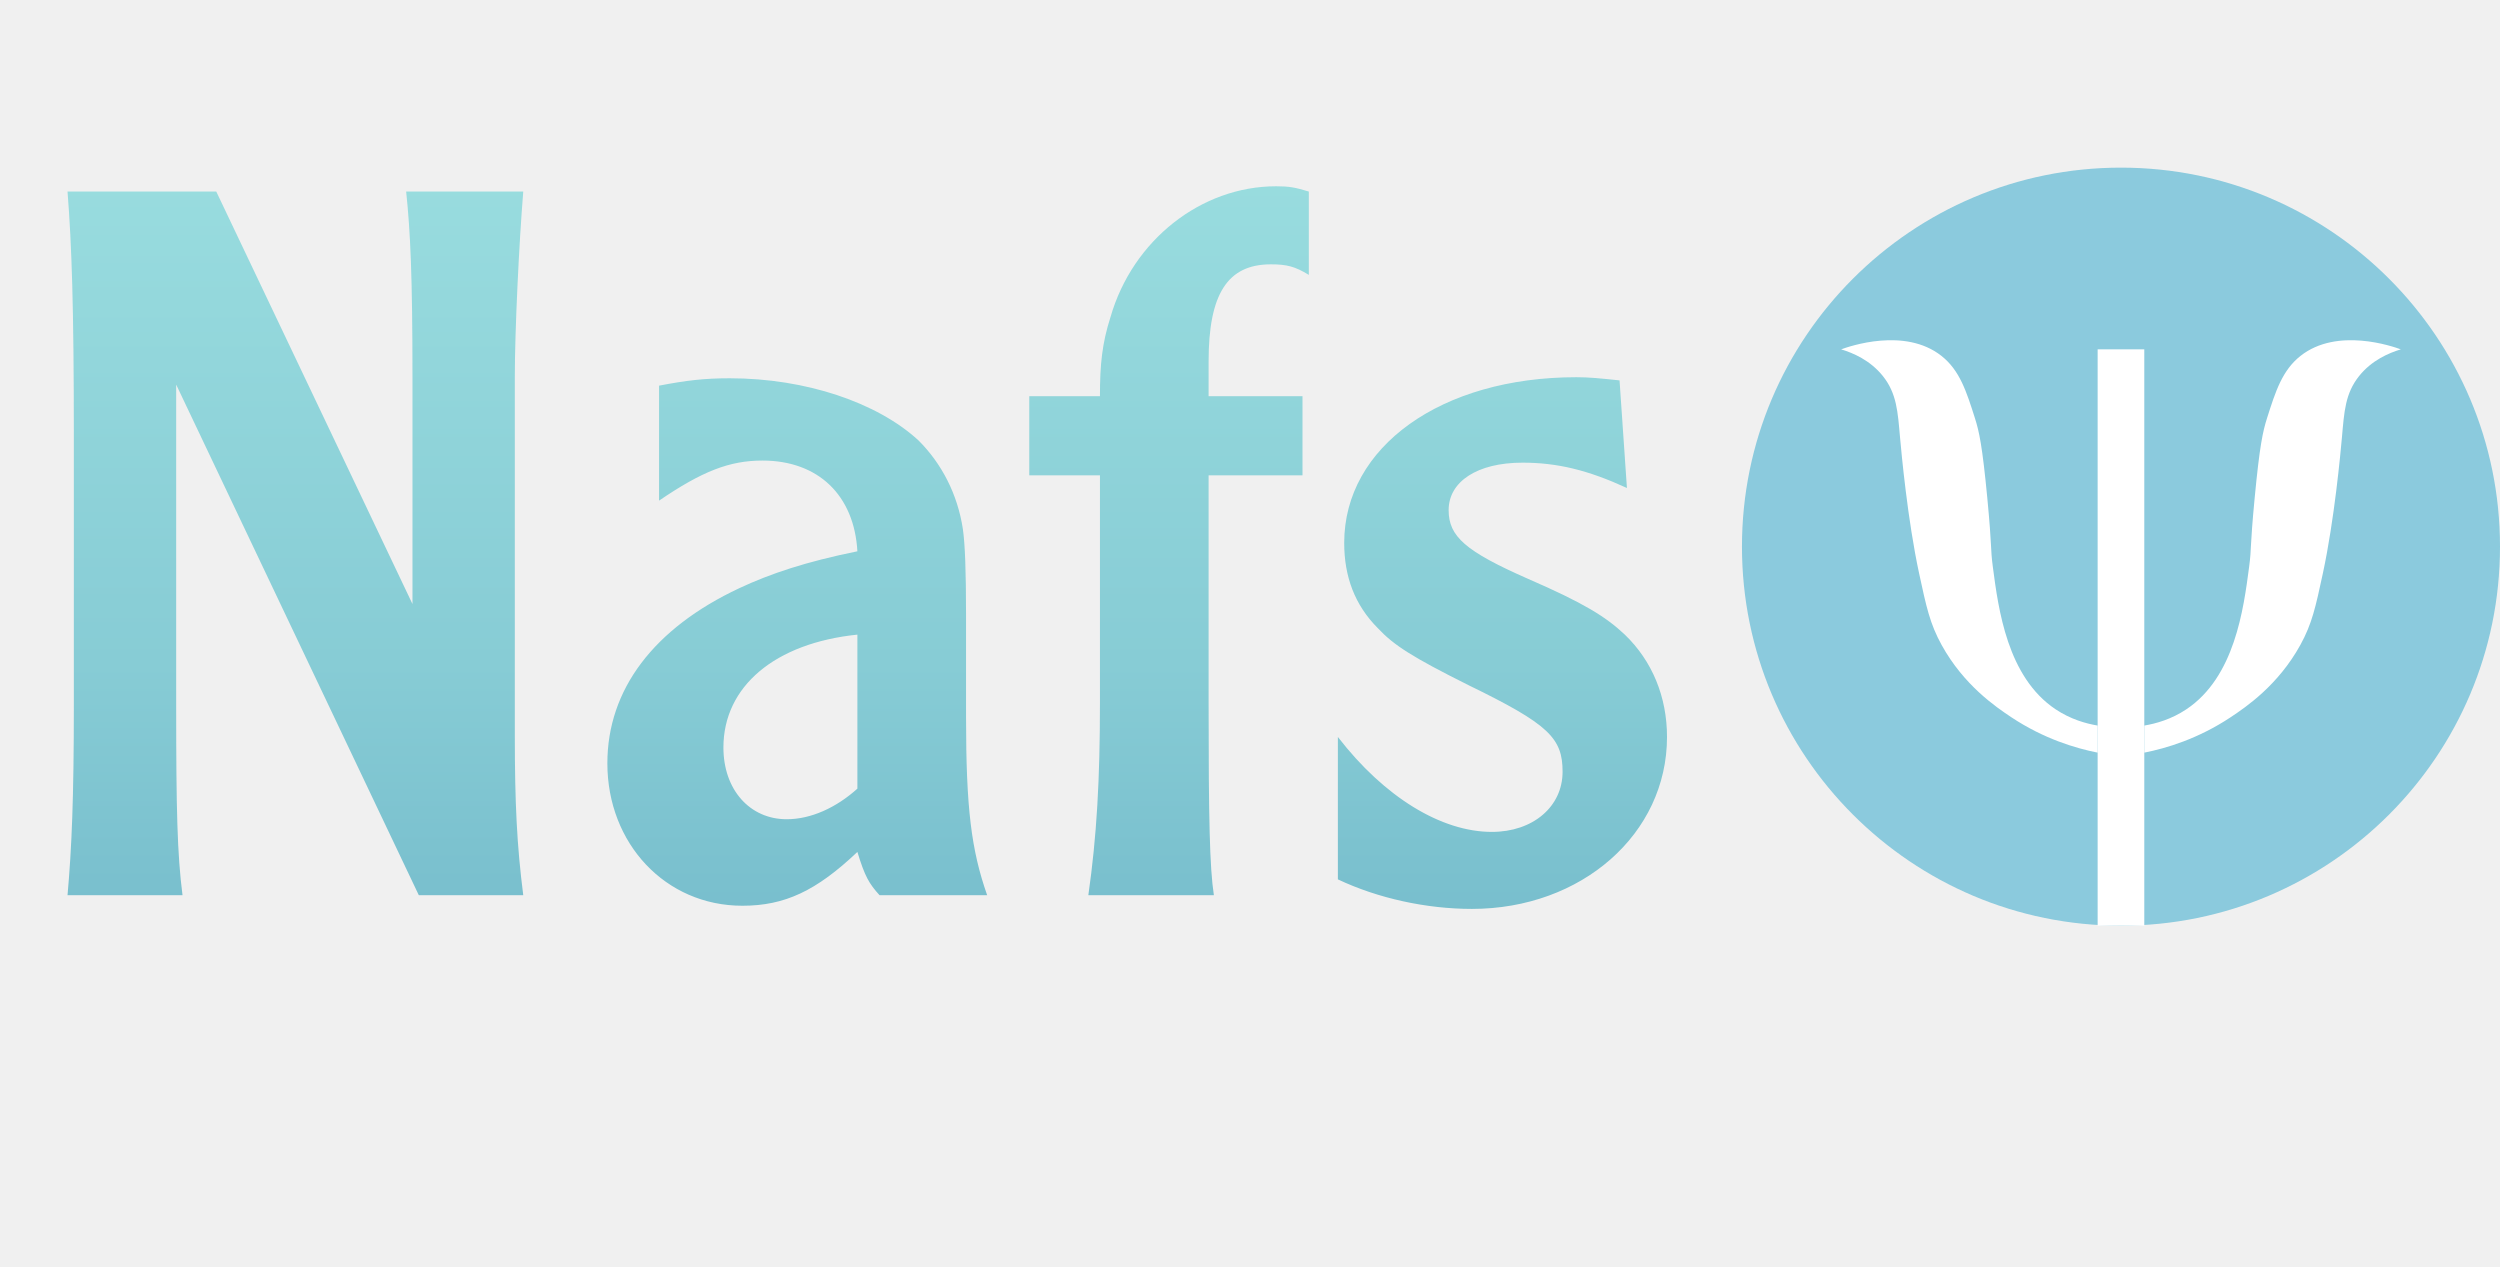
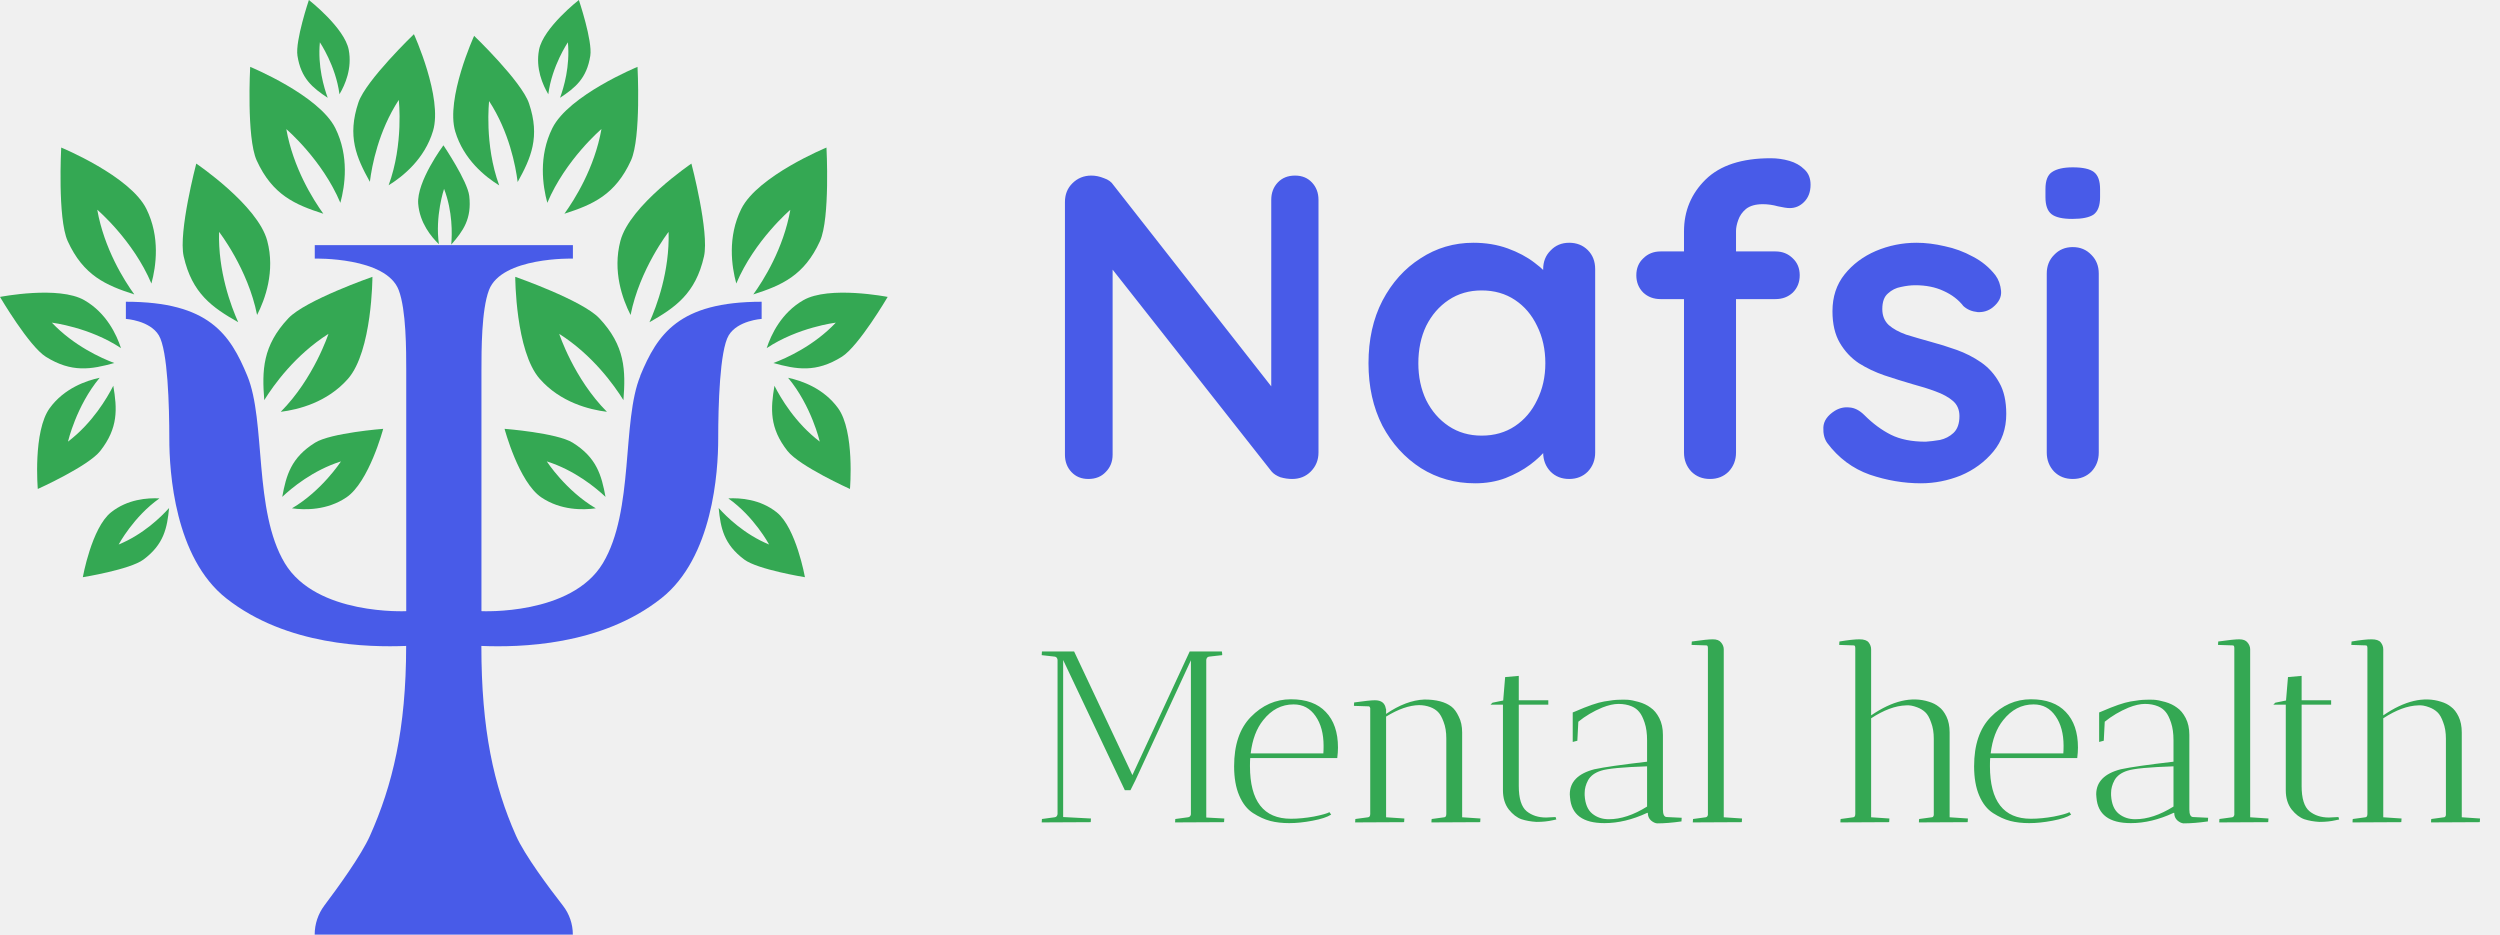
- <svg xmlns="http://www.w3.org/2000/svg" width="229" height="116" viewBox="0 0 229 116" fill="none">
-   <path d="M16.718 82C16.234 78.231 16.138 74.173 16.138 64.606V35.23L38.363 82H47.93C47.35 77.458 47.157 73.593 47.157 67.312V34.553C47.157 30.301 47.544 22.281 47.93 17.546H37.204C37.59 21.218 37.783 25.276 37.783 34.553V55.329L19.81 17.546H6.185C6.571 22.474 6.764 28.079 6.764 39.965V64.606C6.764 73.11 6.571 77.651 6.185 82H16.718ZM90.423 82C88.973 77.845 88.49 74.076 88.49 65.669V56.392C88.49 52.237 88.394 49.821 88.2 48.468C87.717 45.279 86.268 42.477 84.142 40.351C80.373 36.872 73.802 34.65 66.844 34.65C64.525 34.65 62.882 34.843 60.37 35.326V45.859C64.332 43.154 66.844 42.187 69.84 42.187C74.962 42.187 78.247 45.376 78.537 50.498C73.802 51.464 70.613 52.527 67.714 53.88C59.887 57.552 55.635 63.157 55.635 69.921C55.635 77.265 60.95 82.966 68.004 82.966C71.869 82.966 74.768 81.614 78.537 78.038C79.213 80.261 79.6 80.937 80.566 82H90.423ZM78.537 72.24C76.604 73.98 74.285 75.042 72.063 75.042C68.68 75.042 66.265 72.337 66.265 68.471C66.265 62.867 71 58.905 78.537 58.132V72.24ZM111.191 82C110.805 79.487 110.708 74.946 110.708 64.413V43.54H119.309V36.293H110.708V33.104C110.708 26.919 112.448 24.213 116.41 24.213C117.859 24.213 118.632 24.407 119.888 25.18V17.546C118.632 17.159 118.052 17.063 116.893 17.063C110.032 17.063 103.751 21.991 101.721 29.045C100.948 31.461 100.755 33.394 100.755 36.293H94.281V43.54H100.755V64.413C100.755 71.37 100.465 76.588 99.692 82H111.191ZM122.549 80.55C126.221 82.29 130.666 83.256 134.821 83.256C144.871 83.256 152.698 76.395 152.698 67.505C152.698 63.833 151.345 60.547 148.833 58.132C147.094 56.489 145.064 55.233 139.943 53.01C134.241 50.498 132.695 49.145 132.695 46.729C132.695 44.12 135.304 42.38 139.46 42.38C142.648 42.38 145.451 43.057 149.026 44.7L148.35 34.843C146.514 34.65 145.547 34.553 144.388 34.553C132.019 34.553 123.129 40.931 123.129 49.725C123.129 52.817 124.095 55.426 126.221 57.552C127.67 59.098 129.313 60.161 134.531 62.77C141.875 66.345 143.132 67.602 143.132 70.694C143.132 73.883 140.426 76.202 136.657 76.202C132.019 76.202 126.801 73.013 122.549 67.505V80.55Z" fill="url(#paint0_linear_237_1622)" />
-   <path d="M194.282 84.792C213.456 84.792 229 69.248 229 50.074C229 30.899 213.456 15.355 194.282 15.355C175.108 15.355 159.564 30.899 159.564 50.074C159.564 69.248 175.108 84.792 194.282 84.792Z" fill="#8BCADD" />
-   <path d="M196.417 31.999H192.144V84.789H196.417V31.999Z" fill="white" />
-   <path d="M168.644 31.999C169.737 32.329 171.316 32.995 172.48 34.458C173.743 36.045 173.835 37.714 174.043 40.065C174.167 41.452 174.731 47.604 175.789 52.517C176.453 55.605 176.785 57.148 177.857 59.087C179.889 62.766 182.813 64.752 184.243 65.703C187.229 67.684 190.133 68.542 192.147 68.942V66.461C191.064 66.28 189.661 65.886 188.287 64.968C183.868 62.013 183.055 55.818 182.543 51.92C182.305 50.106 182.486 50.319 182.038 45.625C181.579 40.812 181.287 39.506 180.901 38.297C180.124 35.849 179.511 33.921 177.835 32.599C174.474 29.948 169.394 31.729 168.644 32.002V31.999Z" fill="white" />
-   <path d="M219.92 31.999C218.827 32.329 217.248 32.995 216.084 34.458C214.821 36.045 214.729 37.714 214.521 40.065C214.397 41.452 213.833 47.604 212.775 52.517C212.111 55.605 211.779 57.148 210.707 59.087C208.675 62.766 205.751 64.752 204.321 65.703C201.335 67.684 198.431 68.542 196.417 68.942C196.417 68.116 196.417 67.287 196.417 66.461C197.5 66.28 198.903 65.886 200.277 64.968C204.696 62.013 205.508 55.818 206.021 51.92C206.259 50.106 206.078 50.319 206.526 45.625C206.985 40.812 207.276 39.506 207.662 38.297C208.44 35.849 209.053 33.921 210.729 32.599C214.089 29.948 219.169 31.729 219.92 32.002V31.999Z" fill="white" />
-   <defs>
-     <linearGradient id="paint0_linear_237_1622" x1="77.5" y1="0" x2="77.5" y2="116" gradientUnits="userSpaceOnUse">
-       <stop stop-color="#9FE2E2" />
-       <stop offset="0.524" stop-color="#87CCD5" />
-       <stop offset="1" stop-color="#63ABC2" />
-     </linearGradient>
-   </defs>
+ <svg xmlns="http://www.w3.org/2000/svg" width="214" height="80" viewBox="0 0 214 80" fill="none">
+   <path d="M54.816 32.17C53.211 36.043 54.3 43.718 51.606 48.21C48.913 52.702 41.212 52.315 41.212 52.315V31.758C41.212 29.96 41.212 26.525 41.856 24.83C42.939 21.975 49.041 22.136 49.041 22.136V20.983H26.944V22.136C26.944 22.136 33.047 21.982 34.129 24.83C34.774 26.525 34.774 29.96 34.774 31.758V52.315C34.774 52.315 27.073 52.702 24.379 48.21C21.685 43.718 22.774 36.043 21.17 32.17C19.7 28.619 17.89 25.829 10.775 25.829V27.298C10.775 27.298 12.831 27.427 13.598 28.709C14.364 29.992 14.493 34.741 14.493 37.564C14.493 40.387 14.951 47.74 19.372 51.22C24.547 55.299 31.552 55.415 34.767 55.292C34.767 62.459 33.588 67.24 31.674 71.532C30.926 73.214 28.916 75.985 27.769 77.506C27.227 78.228 26.937 79.104 26.937 80H49.035C49.035 79.104 48.739 78.228 48.184 77.519C46.999 75.998 44.917 73.214 44.169 71.532C42.262 67.24 41.205 62.459 41.205 55.292C44.427 55.421 51.432 55.305 56.601 51.22C61.021 47.733 61.479 40.387 61.479 37.564C61.479 34.741 61.608 29.992 62.375 28.709C63.142 27.427 65.197 27.298 65.197 27.298V25.829C58.089 25.829 56.272 28.619 54.803 32.17H54.816Z" fill="#485BE8" />
+   <path d="M8.333 17.96C8.333 17.96 11.4 20.57 12.96 24.269C13.359 22.806 13.726 20.287 12.528 17.877C11.123 15.054 5.239 12.631 5.239 12.631C5.239 12.631 4.917 18.689 5.793 20.635C7.14 23.593 9.074 24.424 11.497 25.204C10.62 23.986 8.919 21.292 8.326 17.96H8.333Z" fill="#34A853" />
+   <path d="M4.447 27.62C4.447 27.62 7.662 28.007 10.356 29.799C9.976 28.639 9.106 26.783 7.224 25.7C5.027 24.431 0 25.416 0 25.416C0 25.416 2.475 29.631 3.925 30.54C6.141 31.925 7.811 31.622 9.783 31.075C8.655 30.649 6.315 29.599 4.44 27.62H4.447Z" fill="#34A853" />
+   <path d="M5.819 37.803C5.819 37.803 6.528 34.741 8.532 32.338C7.379 32.583 5.497 33.233 4.26 34.928C2.81 36.913 3.235 41.856 3.235 41.856C3.235 41.856 7.553 39.91 8.577 38.608C10.143 36.617 10.027 34.98 9.699 33.021C9.17 34.065 7.914 36.211 5.813 37.809L5.819 37.803Z" fill="#34A853" />
+   <path d="M18.753 19.849C18.753 19.849 21.228 23.026 22.007 26.963C22.697 25.61 23.567 23.219 22.877 20.616C22.072 17.567 16.8 14.004 16.8 14.004C16.8 14.004 15.254 19.874 15.724 21.949C16.439 25.12 18.173 26.325 20.39 27.582C19.778 26.216 18.656 23.232 18.753 19.849Z" fill="#34A853" />
+   <path d="M28.117 28.574C28.117 28.574 26.866 32.402 24.031 35.251C25.532 35.064 28.007 34.451 29.786 32.428C31.867 30.056 31.88 23.696 31.88 23.696C31.88 23.696 26.145 25.694 24.688 27.24C22.459 29.605 22.426 31.712 22.62 34.252C23.412 32.976 25.262 30.385 28.123 28.574H28.117Z" fill="#34A853" />
+   <path d="M29.186 39.497C29.186 39.497 27.562 42.004 24.991 43.512C26.106 43.667 27.994 43.693 29.65 42.578C31.59 41.27 32.802 36.707 32.802 36.707C32.802 36.707 28.31 37.055 26.97 37.893C24.92 39.169 24.501 40.677 24.16 42.533C24.972 41.766 26.783 40.258 29.18 39.497H29.186Z" fill="#34A853" />
+   <path d="M24.508 11.052C24.508 11.052 27.575 13.662 29.135 17.361C29.534 15.898 29.902 13.379 28.703 10.968C27.298 8.146 21.415 5.723 21.415 5.723C21.415 5.723 21.092 11.78 21.969 13.726C23.316 16.684 25.249 17.516 27.678 18.296C26.802 17.078 25.101 14.384 24.508 11.052Z" fill="#34A853" />
+   <path d="M10.156 46.612C10.156 46.612 11.432 44.221 13.649 42.662C12.631 42.61 10.917 42.726 9.499 43.86C7.843 45.188 7.089 49.409 7.089 49.409C7.089 49.409 11.129 48.758 12.277 47.901C14.036 46.593 14.306 45.194 14.474 43.486C13.797 44.24 12.27 45.742 10.156 46.612Z" fill="#34A853" />
+   <path d="M34.136 8.564C34.136 8.564 34.567 12.322 33.266 15.86C34.477 15.112 36.346 13.623 37.068 11.2C37.912 8.365 35.431 2.926 35.431 2.926C35.431 2.926 31.32 6.876 30.681 8.771C29.708 11.664 30.501 13.475 31.661 15.563C31.835 14.165 32.396 11.226 34.129 8.564H34.136Z" fill="#34A853" />
+   <path d="M27.382 3.622C27.382 3.622 28.748 5.645 29.058 8.068C29.528 7.276 30.16 5.864 29.85 4.26C29.489 2.378 26.441 0 26.441 0C26.441 0 25.262 3.493 25.462 4.769C25.765 6.721 26.763 7.521 28.052 8.371C27.736 7.514 27.182 5.665 27.382 3.615V3.622Z" fill="#34A853" />
+   <path d="M67.653 17.96C67.653 17.96 64.585 20.57 63.026 24.269C62.626 22.806 62.259 20.287 63.457 17.877C64.862 15.054 70.746 12.631 70.746 12.631C70.746 12.631 71.068 18.689 70.192 20.635C68.845 23.593 66.912 24.424 64.482 25.204C65.359 23.986 67.06 21.292 67.653 17.96Z" fill="#34A853" />
+   <path d="M71.539 27.62C71.539 27.62 68.323 28.007 65.629 29.799C66.009 28.639 66.879 26.783 68.761 25.7C70.959 24.431 75.985 25.416 75.985 25.416C75.985 25.416 73.511 29.631 72.061 30.54C69.844 31.925 68.175 31.622 66.203 31.075C67.33 30.649 69.67 29.599 71.545 27.62H71.539Z" fill="#34A853" />
+   <path d="M70.172 37.803C70.172 37.803 69.463 34.741 67.459 32.338C68.613 32.583 70.495 33.233 71.732 34.928C73.182 36.913 72.757 41.856 72.757 41.856C72.757 41.856 68.439 39.91 67.414 38.608C65.848 36.617 65.964 34.98 66.293 33.021C66.821 34.065 68.078 36.211 70.179 37.809L70.172 37.803Z" fill="#34A853" />
+   <path d="M57.232 19.849C57.232 19.849 54.758 23.026 53.978 26.963C53.288 25.61 52.418 23.219 53.108 20.616C53.913 17.567 59.185 14.004 59.185 14.004C59.185 14.004 60.731 19.874 60.261 21.949C59.546 25.12 57.812 26.325 55.595 27.582C56.208 26.216 57.329 23.232 57.232 19.849Z" fill="#34A853" />
+   <path d="M47.868 28.574C47.868 28.574 49.119 32.402 51.954 35.251C50.453 35.064 47.978 34.451 46.2 32.428C44.118 30.056 44.105 23.696 44.105 23.696C44.105 23.696 49.84 25.694 51.297 27.24C53.527 29.605 53.559 31.712 53.366 34.252C52.573 32.976 50.723 30.385 47.862 28.574H47.868Z" fill="#34A853" />
+   <path d="M46.805 39.497C46.805 39.497 48.429 42.004 51.001 43.512C49.886 43.667 47.997 43.693 46.341 42.578C44.401 41.27 43.19 36.707 43.19 36.707C43.19 36.707 47.682 37.055 49.022 37.893C51.071 39.169 51.49 40.677 51.832 42.533C51.02 41.766 49.209 40.258 46.812 39.497H46.805Z" fill="#34A853" />
+   <path d="M51.477 11.052C51.477 11.052 48.41 13.662 46.85 17.361C46.451 15.898 46.084 13.379 47.282 10.968C48.687 8.146 54.571 5.723 54.571 5.723C54.571 5.723 54.893 11.78 54.016 13.726C52.67 16.684 50.736 17.516 48.313 18.296C49.19 17.078 50.891 14.384 51.484 11.052H51.477Z" fill="#34A853" />
+   <path d="M65.835 46.612C65.835 46.612 64.559 44.221 62.343 42.662C63.361 42.61 65.075 42.726 66.493 43.86C68.149 45.188 68.903 49.409 68.903 49.409C68.903 49.409 64.862 48.758 63.715 47.901C61.956 46.593 61.685 45.194 61.518 43.486C62.194 44.24 63.722 45.742 65.835 46.612Z" fill="#34A853" />
+   <path d="M41.869 8.648C41.869 8.648 41.444 12.367 42.732 15.872C41.534 15.131 39.684 13.656 38.969 11.258C38.131 8.449 40.586 3.068 40.586 3.068C40.586 3.068 44.653 6.973 45.284 8.855C46.251 11.716 45.458 13.514 44.311 15.582C44.137 14.197 43.583 11.29 41.869 8.655V8.648Z" fill="#34A853" />
+   <path d="M48.61 3.622C48.61 3.622 47.243 5.645 46.934 8.068C46.464 7.276 45.832 5.864 46.142 4.26C46.502 2.378 49.55 0 49.55 0C49.55 0 50.73 3.493 50.53 4.769C50.227 6.721 49.228 7.521 47.939 8.371C48.255 7.514 48.809 5.665 48.61 3.615V3.622Z" fill="#34A853" />
+   <path d="M38.009 16.175C38.009 16.175 37.229 18.489 37.571 20.905C36.907 20.267 35.927 19.069 35.798 17.445C35.65 15.537 37.957 12.438 37.957 12.438C37.957 12.438 40.019 15.492 40.168 16.775C40.393 18.734 39.646 19.771 38.627 20.938C38.705 20.029 38.75 18.096 38.015 16.175H38.009Z" fill="#34A853" />
+   <path d="M110.86 15.029C111.454 15.029 111.936 15.227 112.307 15.623C112.678 16.018 112.863 16.513 112.863 17.107V38.737C112.863 39.38 112.641 39.924 112.196 40.369C111.775 40.79 111.243 41 110.6 41C110.279 41 109.945 40.95 109.599 40.852C109.277 40.728 109.03 40.567 108.856 40.369L94.276 21.856L95.24 21.262V38.922C95.24 39.516 95.042 40.011 94.647 40.406C94.276 40.802 93.781 41 93.163 41C92.569 41 92.087 40.802 91.716 40.406C91.345 40.011 91.159 39.516 91.159 38.922V17.292C91.159 16.649 91.369 16.117 91.79 15.697C92.235 15.252 92.779 15.029 93.422 15.029C93.769 15.029 94.127 15.103 94.498 15.252C94.869 15.375 95.141 15.573 95.314 15.845L109.45 33.877L108.819 34.322V17.107C108.819 16.513 109.005 16.018 109.376 15.623C109.747 15.227 110.242 15.029 110.86 15.029ZM134.321 20.78C134.964 20.78 135.496 20.99 135.916 21.41C136.337 21.831 136.547 22.375 136.547 23.043V38.737C136.547 39.38 136.337 39.924 135.916 40.369C135.496 40.79 134.964 41 134.321 41C133.678 41 133.146 40.79 132.726 40.369C132.305 39.924 132.095 39.38 132.095 38.737V36.919L132.911 37.253C132.911 37.574 132.738 37.97 132.392 38.44C132.046 38.885 131.576 39.33 130.982 39.776C130.388 40.221 129.683 40.604 128.867 40.926C128.076 41.223 127.21 41.371 126.27 41.371C124.563 41.371 123.018 40.938 121.632 40.072C120.247 39.182 119.147 37.97 118.33 36.437C117.539 34.878 117.143 33.097 117.143 31.094C117.143 29.066 117.539 27.285 118.33 25.751C119.147 24.193 120.235 22.981 121.595 22.115C122.956 21.225 124.464 20.78 126.122 20.78C127.185 20.78 128.162 20.941 129.053 21.262C129.943 21.584 130.71 21.992 131.353 22.486C132.021 22.981 132.528 23.488 132.874 24.008C133.245 24.502 133.431 24.923 133.431 25.269L132.095 25.751V23.043C132.095 22.4 132.305 21.868 132.726 21.448C133.146 21.002 133.678 20.78 134.321 20.78ZM126.827 37.29C127.915 37.29 128.867 37.018 129.683 36.474C130.5 35.929 131.13 35.187 131.576 34.248C132.046 33.308 132.281 32.256 132.281 31.094C132.281 29.907 132.046 28.843 131.576 27.903C131.13 26.963 130.5 26.221 129.683 25.677C128.867 25.133 127.915 24.861 126.827 24.861C125.763 24.861 124.823 25.133 124.007 25.677C123.191 26.221 122.548 26.963 122.078 27.903C121.632 28.843 121.41 29.907 121.41 31.094C121.41 32.256 121.632 33.308 122.078 34.248C122.548 35.187 123.191 35.929 124.007 36.474C124.823 37.018 125.763 37.29 126.827 37.29ZM151.571 13.545C152.115 13.545 152.647 13.619 153.166 13.768C153.685 13.916 154.118 14.163 154.465 14.51C154.811 14.831 154.984 15.264 154.984 15.808C154.984 16.427 154.799 16.921 154.427 17.292C154.081 17.639 153.673 17.812 153.203 17.812C152.981 17.812 152.647 17.762 152.201 17.663C151.756 17.54 151.323 17.478 150.903 17.478C150.284 17.478 149.802 17.614 149.456 17.886C149.134 18.158 148.912 18.479 148.788 18.85C148.664 19.197 148.603 19.506 148.603 19.778V38.737C148.603 39.38 148.392 39.924 147.972 40.369C147.551 40.79 147.02 41 146.376 41C145.733 41 145.202 40.79 144.781 40.369C144.361 39.924 144.15 39.38 144.15 38.737V19.815C144.15 18.059 144.769 16.575 146.005 15.363C147.242 14.151 149.097 13.545 151.571 13.545ZM151.979 21.522C152.572 21.522 153.067 21.72 153.463 22.115C153.859 22.486 154.056 22.969 154.056 23.562C154.056 24.156 153.859 24.651 153.463 25.046C153.067 25.417 152.572 25.603 151.979 25.603H142.147C141.553 25.603 141.059 25.417 140.663 25.046C140.267 24.651 140.069 24.156 140.069 23.562C140.069 22.969 140.267 22.486 140.663 22.115C141.059 21.72 141.553 21.522 142.147 21.522H151.979ZM156.413 37.921C156.166 37.574 156.055 37.129 156.079 36.585C156.104 36.041 156.426 35.571 157.044 35.175C157.44 34.928 157.86 34.829 158.305 34.878C158.751 34.903 159.184 35.126 159.604 35.546C160.321 36.263 161.076 36.82 161.867 37.216C162.659 37.611 163.648 37.809 164.835 37.809C165.206 37.785 165.614 37.735 166.06 37.661C166.505 37.562 166.888 37.364 167.21 37.067C167.556 36.746 167.729 36.263 167.729 35.62C167.729 35.076 167.544 34.643 167.173 34.322C166.802 34 166.307 33.728 165.689 33.505C165.095 33.283 164.427 33.073 163.685 32.875C162.918 32.652 162.127 32.405 161.311 32.133C160.519 31.861 159.79 31.514 159.122 31.094C158.454 30.649 157.91 30.067 157.489 29.35C157.069 28.633 156.859 27.73 156.859 26.642C156.859 25.405 157.205 24.354 157.897 23.488C158.59 22.622 159.48 21.955 160.569 21.485C161.682 21.015 162.844 20.78 164.056 20.78C164.823 20.78 165.627 20.879 166.468 21.076C167.309 21.25 168.113 21.547 168.879 21.967C169.646 22.363 170.289 22.895 170.809 23.562C171.081 23.933 171.242 24.379 171.291 24.898C171.34 25.417 171.105 25.887 170.586 26.308C170.215 26.605 169.782 26.741 169.287 26.716C168.793 26.666 168.385 26.493 168.063 26.197C167.643 25.652 167.074 25.22 166.356 24.898C165.664 24.576 164.86 24.416 163.945 24.416C163.574 24.416 163.166 24.465 162.721 24.564C162.3 24.638 161.929 24.824 161.607 25.121C161.286 25.393 161.125 25.838 161.125 26.456C161.125 27.025 161.311 27.483 161.682 27.829C162.053 28.151 162.547 28.423 163.166 28.645C163.809 28.843 164.489 29.041 165.206 29.239C165.948 29.437 166.703 29.672 167.47 29.944C168.236 30.216 168.941 30.575 169.584 31.02C170.227 31.465 170.747 32.046 171.143 32.764C171.538 33.456 171.736 34.346 171.736 35.435C171.736 36.696 171.365 37.772 170.623 38.663C169.881 39.553 168.954 40.233 167.841 40.703C166.727 41.148 165.59 41.371 164.427 41.371C162.968 41.371 161.509 41.124 160.049 40.629C158.59 40.11 157.378 39.207 156.413 37.921ZM179.654 38.737C179.654 39.38 179.444 39.924 179.024 40.369C178.603 40.79 178.071 41 177.428 41C176.785 41 176.253 40.79 175.833 40.369C175.413 39.924 175.202 39.38 175.202 38.737V23.414C175.202 22.771 175.413 22.239 175.833 21.819C176.253 21.373 176.785 21.151 177.428 21.151C178.071 21.151 178.603 21.373 179.024 21.819C179.444 22.239 179.654 22.771 179.654 23.414V38.737ZM177.391 18.739C176.55 18.739 175.957 18.603 175.61 18.331C175.264 18.059 175.091 17.577 175.091 16.884V16.179C175.091 15.462 175.276 14.979 175.647 14.732C176.043 14.46 176.637 14.324 177.428 14.324C178.294 14.324 178.9 14.46 179.246 14.732C179.593 15.004 179.766 15.487 179.766 16.179V16.884C179.766 17.601 179.58 18.096 179.209 18.368C178.838 18.616 178.232 18.739 177.391 18.739Z" fill="#485BE8" />
+   <path d="M89.169 56.081L89.19 55.768H91.945L96.933 66.349L101.837 55.768H104.592C104.592 55.796 104.599 55.845 104.613 55.914C104.627 55.984 104.627 56.039 104.613 56.081L103.507 56.206C103.368 56.22 103.284 56.311 103.256 56.478V69.98L104.801 70.064C104.801 70.078 104.794 70.182 104.78 70.377L100.585 70.398L100.606 70.106L101.691 69.959C101.83 69.945 101.914 69.862 101.942 69.709V56.519L97.183 66.808L96.766 67.643H96.286L91.006 56.498V69.939L93.385 70.064C93.385 70.078 93.378 70.182 93.364 70.377L89.169 70.398L89.19 70.106L90.276 69.959C90.415 69.945 90.498 69.855 90.526 69.688V56.478C90.498 56.311 90.415 56.22 90.276 56.206L89.169 56.081ZM106.997 65.577C106.997 68.582 108.166 70.085 110.503 70.085C111.115 70.085 111.769 70.022 112.465 69.897C113.16 69.758 113.606 69.632 113.8 69.521L113.946 69.73C113.626 69.939 113.098 70.112 112.36 70.252C111.637 70.391 110.969 70.46 110.357 70.46C109.759 70.46 109.216 70.398 108.729 70.272C108.256 70.147 107.769 69.925 107.268 69.605C106.767 69.285 106.371 68.784 106.079 68.102C105.786 67.42 105.64 66.585 105.64 65.598C105.64 63.761 106.113 62.356 107.059 61.382C108.047 60.366 109.195 59.858 110.503 59.858C111.811 59.858 112.806 60.22 113.487 60.944C114.183 61.667 114.531 62.683 114.531 63.991C114.531 64.269 114.51 64.568 114.468 64.888H107.018C107.004 65.041 106.997 65.271 106.997 65.577ZM113.299 63.845C113.299 62.801 113.07 61.953 112.611 61.298C112.152 60.631 111.526 60.297 110.733 60.297C109.703 60.297 108.833 60.749 108.124 61.653C107.553 62.363 107.199 63.309 107.059 64.492H113.279C113.293 64.338 113.299 64.123 113.299 63.845ZM115.998 70.398L116.019 70.106L117.105 69.959C117.23 69.945 117.292 69.848 117.292 69.667V60.631C117.265 60.519 117.223 60.464 117.167 60.464L115.894 60.422L115.915 60.13C116.792 60.005 117.383 59.942 117.689 59.942C118.245 59.942 118.558 60.185 118.628 60.672H118.649V61.111C119.79 60.332 120.882 59.921 121.925 59.879C122.941 59.879 123.713 60.081 124.242 60.485C124.478 60.666 124.687 60.951 124.868 61.34C125.063 61.716 125.16 62.168 125.16 62.697V69.959L126.725 70.064C126.725 70.078 126.718 70.182 126.705 70.377L122.531 70.398C122.531 70.272 122.538 70.175 122.552 70.106L123.637 69.959C123.748 69.945 123.804 69.848 123.804 69.667V63.218C123.804 62.662 123.727 62.189 123.574 61.799C123.435 61.41 123.275 61.125 123.094 60.944C122.913 60.763 122.691 60.624 122.426 60.526C122.12 60.415 121.8 60.359 121.466 60.359C120.632 60.373 119.692 60.7 118.649 61.34V69.959L120.214 70.064C120.214 70.078 120.207 70.182 120.193 70.377L115.998 70.398ZM132.346 69.98L133.16 69.939L133.222 70.147C133.208 70.147 133.111 70.168 132.93 70.21C132.513 70.307 132.047 70.356 131.532 70.356C131.059 70.328 130.628 70.252 130.238 70.126C129.848 69.987 129.487 69.709 129.153 69.292C128.819 68.86 128.652 68.311 128.652 67.643V60.318H127.588L127.755 60.151L128.673 59.963L128.84 57.959L130.008 57.855V59.942H132.534V60.318H130.008V67.288C130.008 68.346 130.231 69.062 130.676 69.438C131.122 69.799 131.678 69.98 132.346 69.98ZM141.053 69.584H140.99C139.738 70.168 138.52 70.46 137.338 70.46C135.487 70.46 134.506 69.73 134.395 68.269C134.381 68.172 134.374 68.081 134.374 67.998C134.374 66.926 135.077 66.21 136.482 65.848C137.317 65.667 138.82 65.452 140.99 65.201V63.365C140.99 62.78 140.92 62.279 140.781 61.862C140.642 61.445 140.489 61.139 140.322 60.944C140.155 60.735 139.94 60.575 139.675 60.464C139.341 60.325 138.966 60.255 138.548 60.255C138.145 60.255 137.679 60.359 137.15 60.568C136.385 60.888 135.703 61.292 135.105 61.779L135.021 63.406L134.625 63.511V60.986L134.833 60.902C135.919 60.429 136.746 60.144 137.317 60.046C137.887 59.949 138.305 59.9 138.569 59.9C138.833 59.886 139.084 59.886 139.32 59.9C139.571 59.914 139.891 59.977 140.28 60.088C140.67 60.199 141.004 60.359 141.282 60.568C141.574 60.763 141.825 61.062 142.033 61.465C142.242 61.869 142.346 62.349 142.346 62.906V69.292C142.346 69.723 142.458 69.939 142.68 69.939L143.953 70.001L143.933 70.314C143.153 70.425 142.458 70.481 141.846 70.481C141.679 70.467 141.505 70.384 141.324 70.231C141.143 70.064 141.053 69.848 141.053 69.584ZM137.713 70.126C138.743 70.126 139.835 69.765 140.99 69.041V65.598C138.903 65.667 137.588 65.793 137.046 65.973C136.517 66.14 136.148 66.412 135.94 66.787C135.745 67.149 135.647 67.511 135.647 67.873C135.647 67.942 135.647 68.012 135.647 68.081C135.689 68.805 135.905 69.326 136.294 69.646C136.684 69.966 137.157 70.126 137.713 70.126ZM144.903 70.398L144.924 70.106L146.009 69.959C146.106 69.945 146.169 69.876 146.197 69.751V55.476C146.197 55.323 146.155 55.246 146.072 55.246L144.798 55.205L144.819 54.913C145.696 54.787 146.294 54.725 146.614 54.725C146.948 54.725 147.185 54.815 147.324 54.996C147.477 55.177 147.553 55.372 147.553 55.58V69.959L149.118 70.064C149.118 70.078 149.112 70.182 149.098 70.377L144.903 70.398ZM160.168 55.58V61.236C161.991 59.984 163.64 59.594 165.114 60.067C165.448 60.165 165.733 60.311 165.97 60.505C166.22 60.686 166.436 60.965 166.617 61.34C166.798 61.716 166.888 62.168 166.888 62.697V69.959L168.453 70.064C168.453 70.078 168.447 70.182 168.433 70.377L164.259 70.398C164.259 70.272 164.266 70.175 164.28 70.106L165.365 69.959C165.448 69.959 165.504 69.897 165.532 69.772V63.239C165.532 62.697 165.455 62.231 165.302 61.841C165.163 61.438 164.996 61.145 164.801 60.965C164.607 60.784 164.377 60.645 164.113 60.547C163.751 60.408 163.431 60.352 163.153 60.38C162.248 60.408 161.253 60.777 160.168 61.486V69.959L161.733 70.064C161.733 70.078 161.727 70.182 161.713 70.377L157.539 70.398C157.539 70.272 157.546 70.175 157.56 70.106L158.645 69.959C158.756 69.945 158.812 69.848 158.812 69.667V55.476C158.812 55.323 158.77 55.246 158.687 55.246L157.434 55.205L157.455 54.913C158.207 54.787 158.777 54.725 159.167 54.725C159.556 54.725 159.82 54.815 159.96 54.996C160.099 55.177 160.168 55.372 160.168 55.58ZM170.339 65.577C170.339 68.582 171.508 70.085 173.845 70.085C174.458 70.085 175.111 70.022 175.807 69.897C176.503 69.758 176.948 69.632 177.143 69.521L177.289 69.73C176.969 69.939 176.44 70.112 175.703 70.252C174.979 70.391 174.311 70.46 173.699 70.46C173.101 70.46 172.558 70.398 172.071 70.272C171.598 70.147 171.111 69.925 170.611 69.605C170.11 69.285 169.713 68.784 169.421 68.102C169.129 67.42 168.983 66.585 168.983 65.598C168.983 63.761 169.456 62.356 170.402 61.382C171.39 60.366 172.538 59.858 173.845 59.858C175.153 59.858 176.148 60.22 176.83 60.944C177.525 61.667 177.873 62.683 177.873 63.991C177.873 64.269 177.852 64.568 177.811 64.888H170.36C170.346 65.041 170.339 65.271 170.339 65.577ZM176.642 63.845C176.642 62.801 176.412 61.953 175.953 61.298C175.494 60.631 174.868 60.297 174.075 60.297C173.045 60.297 172.176 60.749 171.466 61.653C170.896 62.363 170.541 63.309 170.402 64.492H176.621C176.635 64.338 176.642 64.123 176.642 63.845ZM186.114 69.584H186.051C184.799 70.168 183.582 70.46 182.399 70.46C180.548 70.46 179.568 69.73 179.456 68.269C179.442 68.172 179.435 68.081 179.435 67.998C179.435 66.926 180.138 66.21 181.543 65.848C182.378 65.667 183.881 65.452 186.051 65.201V63.365C186.051 62.78 185.982 62.279 185.842 61.862C185.703 61.445 185.55 61.139 185.383 60.944C185.216 60.735 185.001 60.575 184.736 60.464C184.402 60.325 184.027 60.255 183.609 60.255C183.206 60.255 182.74 60.359 182.211 60.568C181.446 60.888 180.764 61.292 180.166 61.779L180.082 63.406L179.686 63.511V60.986L179.895 60.902C180.98 60.429 181.808 60.144 182.378 60.046C182.948 59.949 183.366 59.9 183.63 59.9C183.895 59.886 184.145 59.886 184.382 59.9C184.632 59.914 184.952 59.977 185.342 60.088C185.731 60.199 186.065 60.359 186.343 60.568C186.635 60.763 186.886 61.062 187.095 61.465C187.303 61.869 187.408 62.349 187.408 62.906V69.292C187.408 69.723 187.519 69.939 187.742 69.939L189.015 70.001L188.994 70.314C188.215 70.425 187.519 70.481 186.907 70.481C186.74 70.467 186.566 70.384 186.385 70.231C186.204 70.064 186.114 69.848 186.114 69.584ZM182.775 70.126C183.804 70.126 184.896 69.765 186.051 69.041V65.598C183.964 65.667 182.649 65.793 182.107 65.973C181.578 66.14 181.209 66.412 181.001 66.787C180.806 67.149 180.708 67.511 180.708 67.873C180.708 67.942 180.708 68.012 180.708 68.081C180.75 68.805 180.966 69.326 181.355 69.646C181.745 69.966 182.218 70.126 182.775 70.126ZM189.964 70.398L189.985 70.106L191.07 69.959C191.167 69.945 191.23 69.876 191.258 69.751V55.476C191.258 55.323 191.216 55.246 191.133 55.246L189.86 55.205L189.881 54.913C190.757 54.787 191.355 54.725 191.675 54.725C192.009 54.725 192.246 54.815 192.385 54.996C192.538 55.177 192.614 55.372 192.614 55.58V69.959L194.18 70.064C194.18 70.078 194.173 70.182 194.159 70.377L189.964 70.398ZM199.357 69.98L200.171 69.939L200.233 70.147C200.219 70.147 200.122 70.168 199.941 70.21C199.524 70.307 199.058 70.356 198.543 70.356C198.07 70.328 197.638 70.252 197.249 70.126C196.859 69.987 196.498 69.709 196.164 69.292C195.83 68.86 195.663 68.311 195.663 67.643V60.318H194.598L194.765 60.151L195.684 59.963L195.851 57.959L197.019 57.855V59.942H199.545V60.318H197.019V67.288C197.019 68.346 197.242 69.062 197.687 69.438C198.132 69.799 198.689 69.98 199.357 69.98ZM204.007 55.58V61.236C205.829 59.984 207.478 59.594 208.953 60.067C209.287 60.165 209.572 60.311 209.808 60.505C210.059 60.686 210.274 60.965 210.455 61.34C210.636 61.716 210.727 62.168 210.727 62.697V69.959L212.292 70.064C212.292 70.078 212.285 70.182 212.271 70.377L208.097 70.398C208.097 70.272 208.104 70.175 208.118 70.106L209.203 69.959C209.287 69.959 209.342 69.897 209.37 69.772V63.239C209.37 62.697 209.294 62.231 209.141 61.841C209.001 61.438 208.834 61.145 208.64 60.965C208.445 60.784 208.215 60.645 207.951 60.547C207.589 60.408 207.269 60.352 206.991 60.38C206.087 60.408 205.092 60.777 204.007 61.486V69.959L205.572 70.064C205.572 70.078 205.565 70.182 205.551 70.377L201.377 70.398C201.377 70.272 201.384 70.175 201.398 70.106L202.483 69.959C202.594 69.945 202.65 69.848 202.65 69.667V55.476C202.65 55.323 202.608 55.246 202.525 55.246L201.273 55.205L201.294 54.913C202.045 54.787 202.615 54.725 203.005 54.725C203.394 54.725 203.659 54.815 203.798 54.996C203.937 55.177 204.007 55.372 204.007 55.58Z" fill="#34A853" />
</svg>
